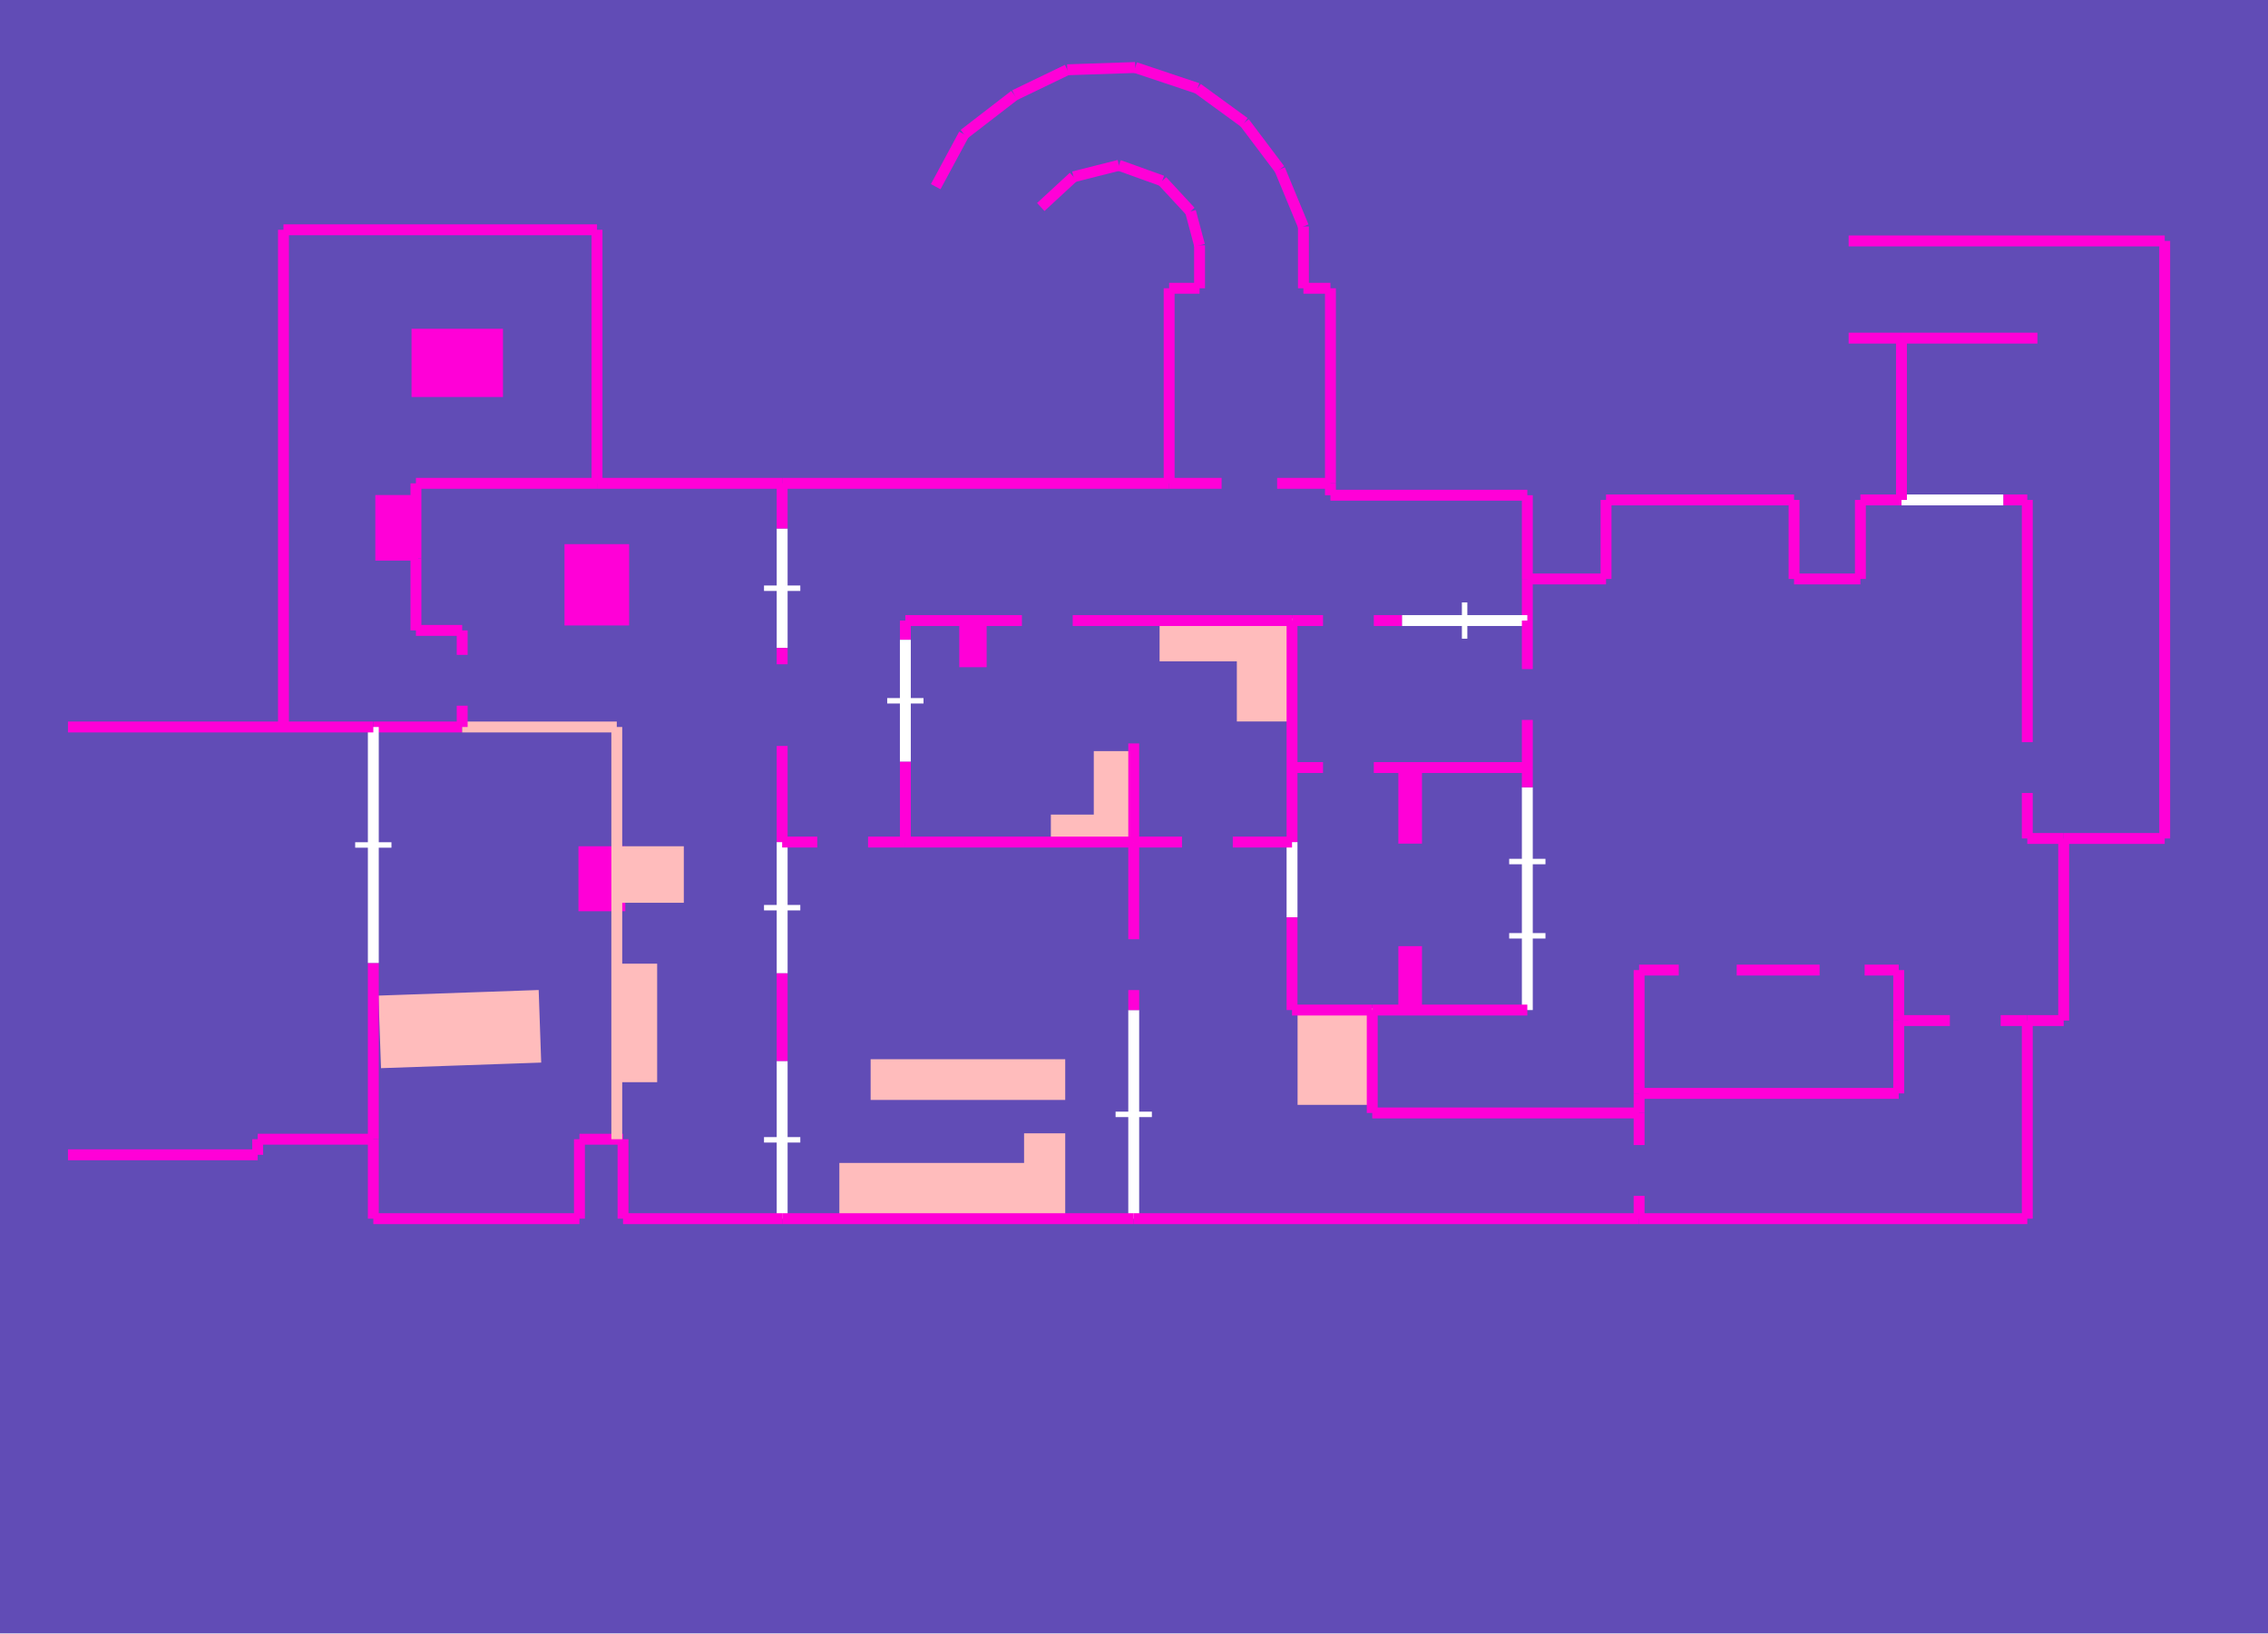
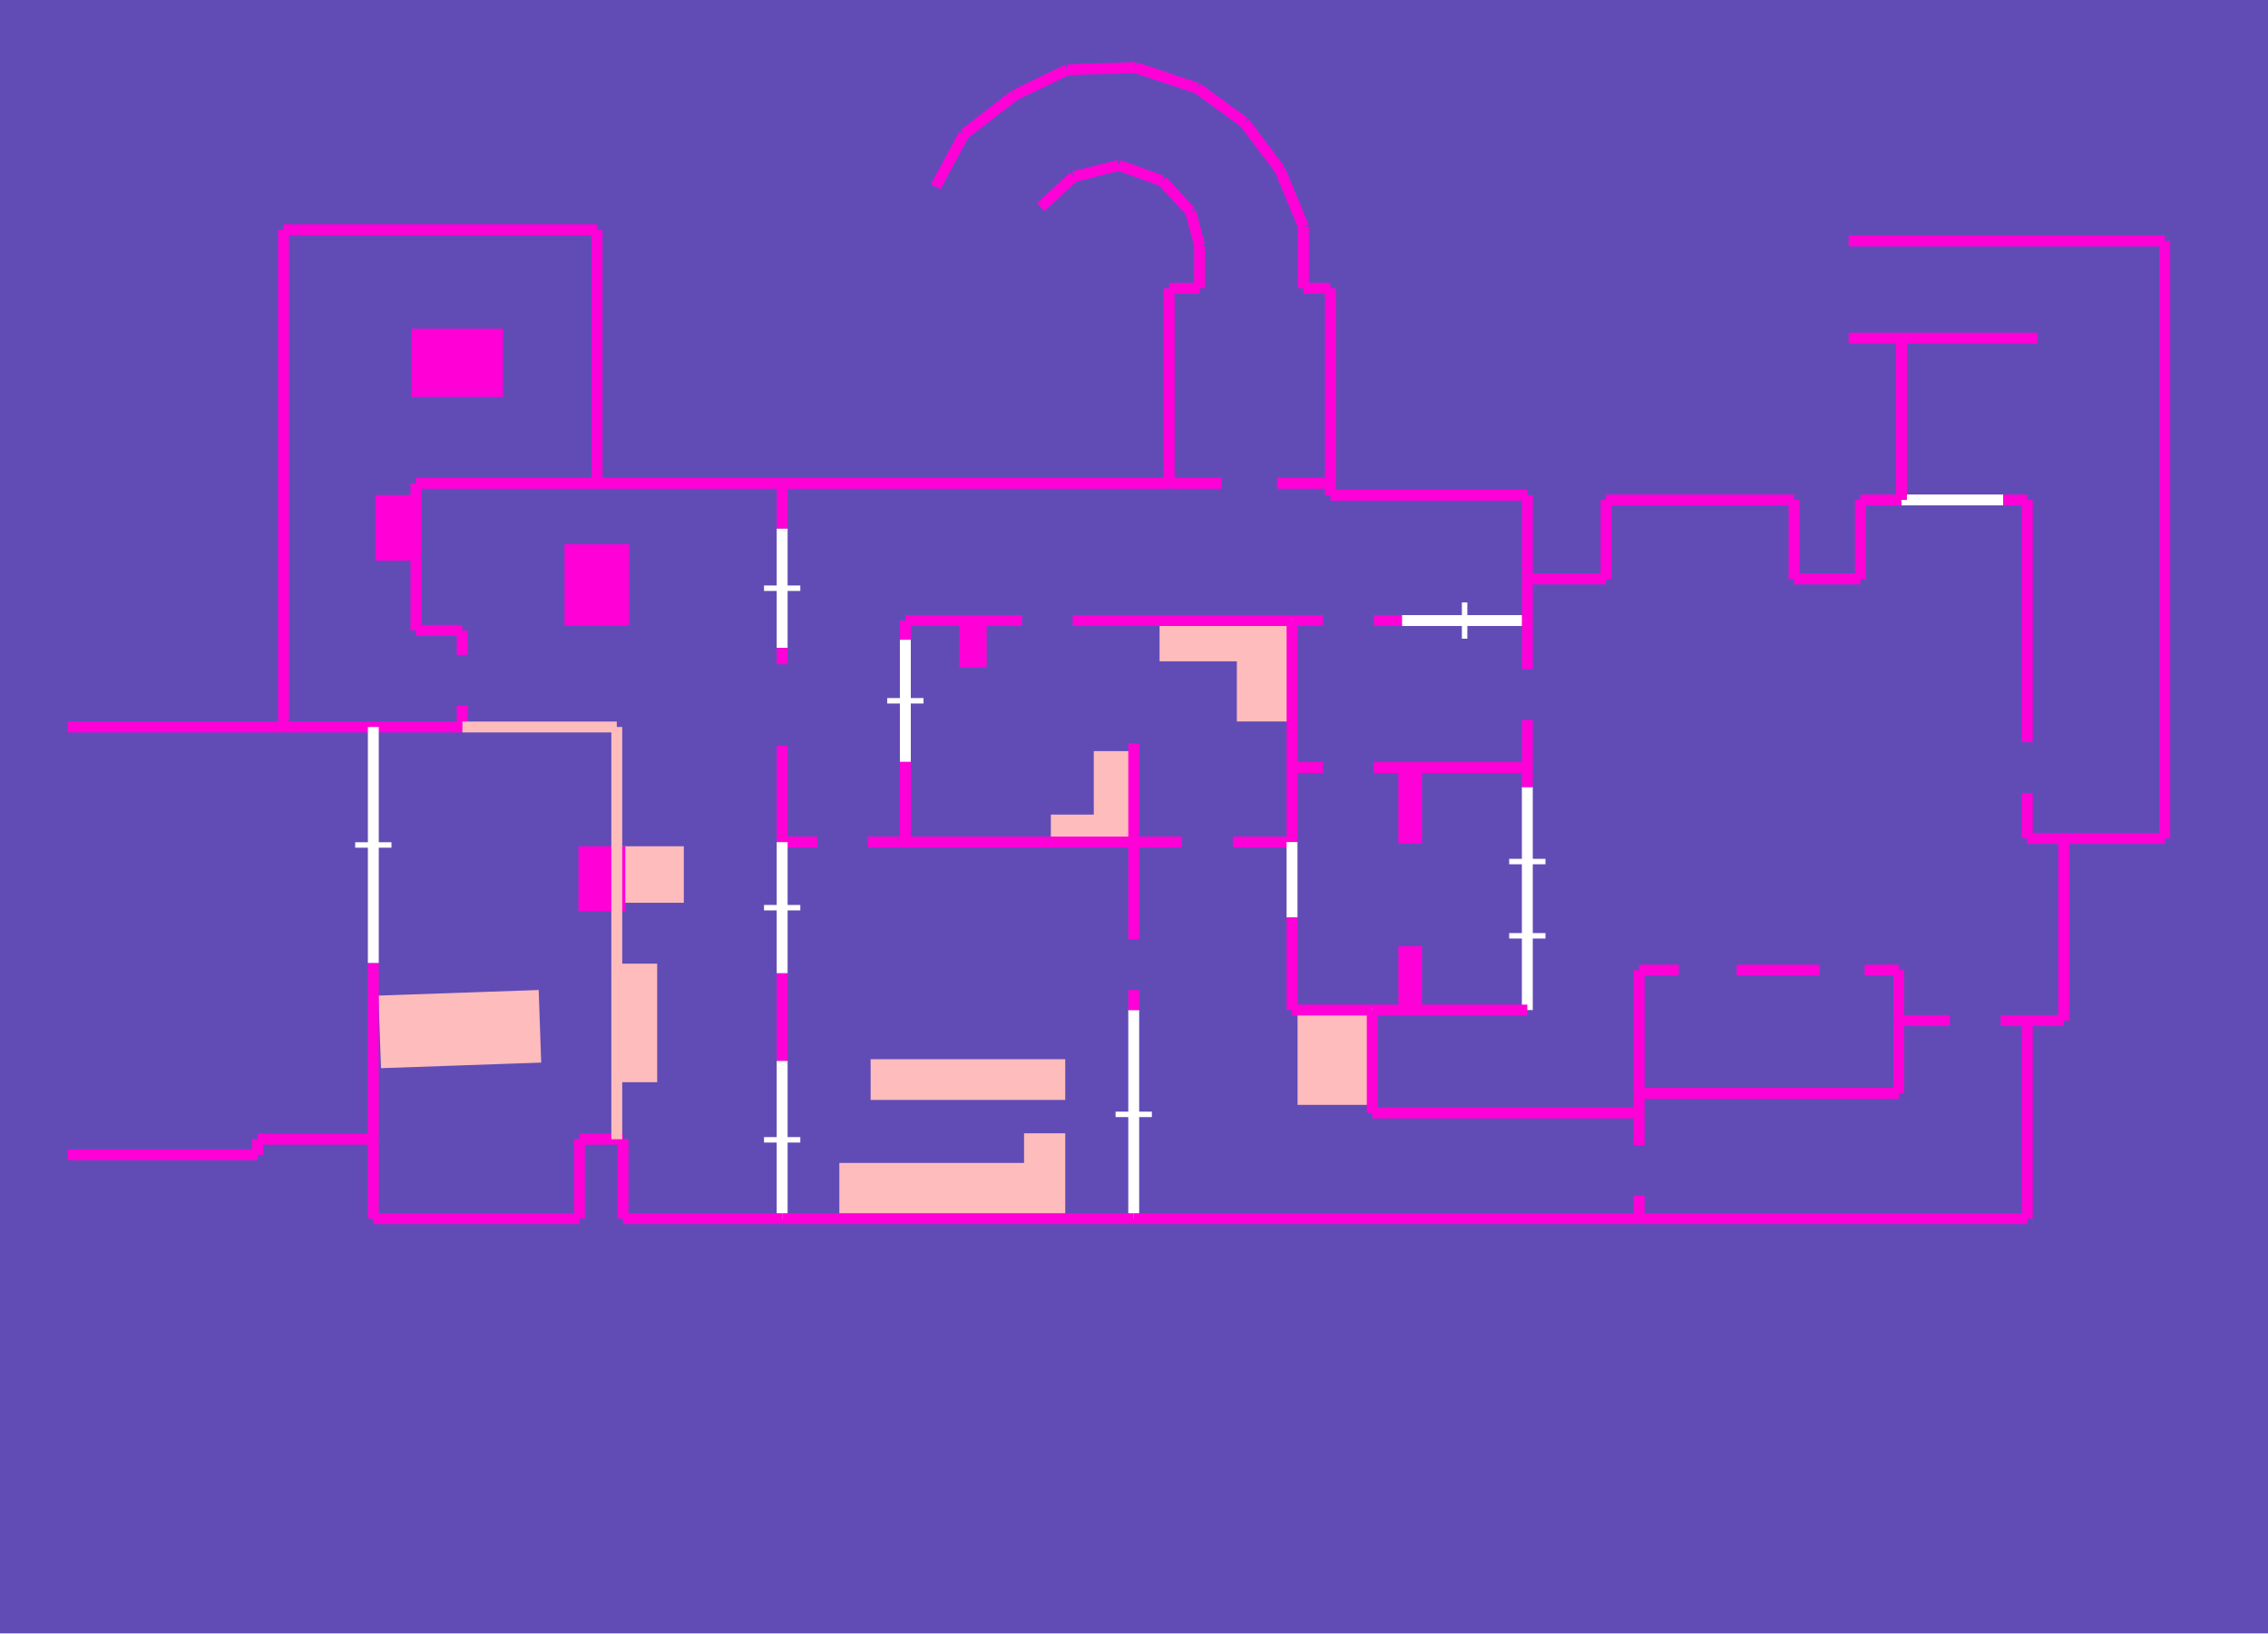
<svg xmlns="http://www.w3.org/2000/svg" viewBox="-33 -28 393 283">
  <rect fill="#614CB6" height="283" width="393" x="-33" y="-28" />
-   <path d="M156.907,-102.517 L163.453,-102.517 L163.453,-117.9 L156.907,-117.9 z" fill="#FFBCBC" stroke="#FFBCBC" stroke-width="0.75" transform="scale(1, -1)" />
+   <path d="M75.642,-66.657 L65.193,-66.657 L65.193,-79.998 L75.642,-79.998 z" fill="#FF00D7" stroke="#FF00D7" stroke-width="0.75" transform="scale(1, -1)" />
+   <path d="M213.024,-147.009 L209.684,-147.009 L209.684,-136.311 L213.024,-136.311 z" fill="#FF00D7" stroke="#FF00D7" stroke-width="0.75" transform="scale(1, -1)" />
+   <path d="M168.307,-86.207 L190.885,-86.207 L190.885,-79.52 L168.307,-79.52 z" fill="#FFBCBC" stroke="#FFBCBC" stroke-width="0.75" transform="scale(1, -1)" />
+   <path d="M32.97,-144.866 L59.98,-143.924 L60.393,-155.748 L33.383,-156.69 z" fill="#FFBCBC" stroke="#FFBCBC" stroke-width="0.75" transform="scale(1, -1)" />
  <path d="M133.6,-79.52 L137.59,-79.52 L137.59,-87.225 L133.6,-87.225 z" fill="#FF00D7" stroke="#FF00D7" stroke-width="0.75" transform="scale(1, -1)" />
+   <path d="M53.779,-29.342 L38.683,-29.342 L38.683,-40.413 L53.779,-40.413 z" fill="#FF00D7" stroke="#FF00D7" stroke-width="0.75" transform="scale(1, -1)" />
+   <path d="M118.24,-155.905 L151.207,-155.905 L151.207,-162.207 L118.24,-162.207 z" fill="#FFBCBC" stroke="#FFBCBC" stroke-width="0.75" transform="scale(1, -1)" />
  <path d="M112.818,-173.874 L144.827,-173.874 L144.827,-183.154 L112.818,-183.154 z" fill="#FFBCBC" stroke="#FFBCBC" stroke-width="0.75" transform="scale(1, -1)" />
-   <path d="M32.97,-144.866 L59.98,-143.924 L60.393,-155.748 L33.383,-156.69 z" fill="#FFBCBC" stroke="#FFBCBC" stroke-width="0.75" transform="scale(1, -1)" />
-   <path d="M192.219,-163.06 L204.782,-163.06 L204.782,-147.009 L192.219,-147.009 z" fill="#FFBCBC" stroke="#FFBCBC" stroke-width="0.75" transform="scale(1, -1)" />
-   <path d="M151.207,-168.741 L144.827,-168.741 L144.827,-183.154 L151.207,-183.154 z" fill="#FFBCBC" stroke="#FFBCBC" stroke-width="0.75" transform="scale(1, -1)" />
-   <path d="M118.24,-155.905 L151.207,-155.905 L151.207,-162.207 L118.24,-162.207 z" fill="#FFBCBC" stroke="#FFBCBC" stroke-width="0.75" transform="scale(1, -1)" />
-   <path d="M67.609,-119.004 L74.984,-119.004 L74.984,-129.511 L67.609,-129.511 z" fill="#FF00D7" stroke="#FF00D7" stroke-width="0.75" transform="scale(1, -1)" />
-   <path d="M181.697,-96.632 L190.885,-96.632 L190.885,-79.52 L181.697,-79.52 z" fill="#FFBCBC" stroke="#FFBCBC" stroke-width="0.75" transform="scale(1, -1)" />
-   <path d="M75.642,-66.657 L65.193,-66.657 L65.193,-79.998 L75.642,-79.998 z" fill="#FF00D7" stroke="#FF00D7" stroke-width="0.75" transform="scale(1, -1)" />
-   <path d="M213.024,-104.989 L209.684,-104.989 L209.684,-117.795 L213.024,-117.795 z" fill="#FF00D7" stroke="#FF00D7" stroke-width="0.75" transform="scale(1, -1)" />
-   <path d="M168.307,-86.207 L190.885,-86.207 L190.885,-79.52 L168.307,-79.52 z" fill="#FFBCBC" stroke="#FFBCBC" stroke-width="0.75" transform="scale(1, -1)" />
  <path d="M80.498,-159.132 L74.205,-159.132 L74.205,-139.347 L80.498,-139.347 z" fill="#FFBCBC" stroke="#FFBCBC" stroke-width="0.75" transform="scale(1, -1)" />
  <path d="M85.116,-119.004 L74.984,-119.004 L74.984,-128.044 L85.116,-128.044 z" fill="#FFBCBC" stroke="#FFBCBC" stroke-width="0.75" transform="scale(1, -1)" />
-   <path d="M53.779,-29.342 L38.683,-29.342 L38.683,-40.413 L53.779,-40.413 z" fill="#FF00D7" stroke="#FF00D7" stroke-width="0.75" transform="scale(1, -1)" />
+   <path d="M213.024,-104.989 L209.684,-104.989 L209.684,-117.795 L213.024,-117.795 z" fill="#FF00D7" stroke="#FF00D7" stroke-width="0.75" transform="scale(1, -1)" />
+   <path d="M192.219,-163.06 L204.782,-163.06 L204.782,-147.009 L192.219,-147.009 z" fill="#FFBCBC" stroke="#FFBCBC" stroke-width="0.75" transform="scale(1, -1)" />
+   <path d="M156.907,-102.517 L163.453,-102.517 L163.453,-117.9 L156.907,-117.9 z" fill="#FFBCBC" stroke="#FFBCBC" stroke-width="0.75" transform="scale(1, -1)" />
  <path d="M149.471,-113.517 L163.453,-113.517 L163.453,-117.9 L149.471,-117.9 z" fill="#FFBCBC" stroke="#FFBCBC" stroke-width="0.75" transform="scale(1, -1)" />
-   <path d="M213.024,-147.009 L209.684,-147.009 L209.684,-136.311 L213.024,-136.311 z" fill="#FF00D7" stroke="#FF00D7" stroke-width="0.75" transform="scale(1, -1)" />
+   <path d="M181.697,-96.632 L190.885,-96.632 L190.885,-79.52 L181.697,-79.52 z" fill="#FFBCBC" stroke="#FFBCBC" stroke-width="0.75" transform="scale(1, -1)" />
  <path d="M32.412,-58.151 L39.073,-58.151 L39.073,-68.756 L32.412,-68.756 z" fill="#FF00D7" stroke="#FF00D7" stroke-width="0.75" transform="scale(1, -1)" />
-   <path d="M174.859,-14.499 L173.291,-8.634 z" fill="none" stroke="#FF00D7" stroke-width="1.887" transform="scale(1, -1)" />
+   <path d="M67.609,-119.004 L74.984,-119.004 L74.984,-129.511 L67.609,-129.511 z" fill="#FF00D7" stroke="#FF00D7" stroke-width="0.75" transform="scale(1, -1)" />
+   <path d="M151.207,-168.741 L144.827,-168.741 L144.827,-183.154 L151.207,-183.154 z" fill="#FFBCBC" stroke="#FFBCBC" stroke-width="0.75" transform="scale(1, -1)" />
+   <path d="M169.589,-55.746 L102.533,-55.746 z" fill="none" stroke="#FF00D7" stroke-width="1.887" transform="scale(1, -1)" />
+   <path d="M129.139,-4.343 L129.139,-4.343 z" fill="none" stroke="#FF00D7" stroke-width="1.887" transform="scale(1, -1)" />
+   <path d="M31.689,-183.154 L67.405,-183.154 z" fill="none" stroke="#FF00D7" stroke-width="1.887" transform="scale(1, -1)" />
+   <path d="M296.487,-30.585 L287.333,-30.585 z" fill="none" stroke="#FF00D7" stroke-width="1.887" transform="scale(1, -1)" />
+   <path d="M178.681,-55.746 L169.589,-55.746 z" fill="none" stroke="#FF00D7" stroke-width="1.887" transform="scale(1, -1)" />
+   <path d="M11.652,-172.088 L11.652,-169.386 z" fill="none" stroke="#FF00D7" stroke-width="1.887" transform="scale(1, -1)" />
+   <path d="M16.121,-11.814 L70.451,-11.814 z" fill="none" stroke="#FF00D7" stroke-width="1.887" transform="scale(1, -1)" />
+   <path d="M67.405,-169.389 L74.96,-169.389 z" fill="none" stroke="#FF00D7" stroke-width="1.887" transform="scale(1, -1)" />
+   <path d="M245.295,-58.62 L245.295,-72.314 z" fill="none" stroke="#FF00D7" stroke-width="1.887" transform="scale(1, -1)" />
+   <path d="M163.715,16.303 L174.518,12.69 z" fill="none" stroke="#FF00D7" stroke-width="1.887" transform="scale(1, -1)" />
+   <path d="M192.858,-11.238 L192.858,-21.948 z" fill="none" stroke="#FF00D7" stroke-width="1.887" transform="scale(1, -1)" />
+   <path d="M324.597,-117.278 L342.103,-117.278 z" fill="none" stroke="#FF00D7" stroke-width="1.887" transform="scale(1, -1)" />
+   <path d="M74.96,-183.154 L74.96,-169.389 z" fill="none" stroke="#FF00D7" stroke-width="1.887" transform="scale(1, -1)" />
+   <path d="M163.453,-147.009 L163.453,-183.154 z" fill="none" stroke="#FFFFFF" stroke-width="1.887" transform="scale(1, -1)" />
+   <path d="M160.309,-165.082 L166.598,-165.082 z" fill="none" stroke="#FFFFFF" stroke-width="0.943" transform="scale(1, -1)" />
+   <path d="M173.291,-8.634 L168.389,-3.341 z" fill="none" stroke="#FF00D7" stroke-width="1.887" transform="scale(1, -1)" />
+   <path d="M47.088,-81.228 L47.088,-85.467 z" fill="none" stroke="#FF00D7" stroke-width="1.887" transform="scale(1, -1)" />
+   <path d="M47.088,-94.271 L47.088,-97.964 z" fill="none" stroke="#FF00D7" stroke-width="1.887" transform="scale(1, -1)" />
+   <path d="M289.368,-72.314 L289.368,-72.314 z" fill="none" stroke="#FF00D7" stroke-width="1.887" transform="scale(1, -1)" />
+   <path d="M142.804,11.505 L151.941,15.909 z" fill="none" stroke="#FF00D7" stroke-width="1.887" transform="scale(1, -1)" />
+   <path d="M231.655,-104.989 L231.655,-108.41 z" fill="none" stroke="#FF00D7" stroke-width="1.887" transform="scale(1, -1)" />
+   <path d="M231.655,-79.52 L209.922,-79.52 z" fill="none" stroke="#FFFFFF" stroke-width="1.887" transform="scale(1, -1)" />
+   <path d="M220.789,-76.376 L220.789,-82.664 z" fill="none" stroke="#FFFFFF" stroke-width="0.943" transform="scale(1, -1)" />
+   <path d="M102.533,-63.572 L102.533,-84.27 z" fill="none" stroke="#FFFFFF" stroke-width="1.887" transform="scale(1, -1)" />
+   <path d="M99.389,-73.921 L105.678,-73.921 z" fill="none" stroke="#FFFFFF" stroke-width="0.943" transform="scale(1, -1)" />
+   <path d="M296.487,-30.585 L320.047,-30.585 z" fill="none" stroke="#FF00D7" stroke-width="1.887" transform="scale(1, -1)" />
+   <path d="M134.04,4.746 L129.139,-4.343 z" fill="none" stroke="#FF00D7" stroke-width="1.887" transform="scale(1, -1)" />
+   <path d="M190.885,-79.52 L196.251,-79.52 z" fill="none" stroke="#FF00D7" stroke-width="1.887" transform="scale(1, -1)" />
+   <path d="M205.055,-79.52 L209.922,-79.52 z" fill="none" stroke="#FF00D7" stroke-width="1.887" transform="scale(1, -1)" />
+   <path d="M102.533,-55.746 L70.451,-55.746 z" fill="none" stroke="#FF00D7" stroke-width="1.887" transform="scale(1, -1)" />
  <path d="M134.04,4.746 L142.804,11.505 z" fill="none" stroke="#FF00D7" stroke-width="1.887" transform="scale(1, -1)" />
-   <path d="M102.533,-140.642 L102.533,-117.9 z" fill="none" stroke="#FFFFFF" stroke-width="1.887" transform="scale(1, -1)" />
-   <path d="M105.678,-129.271 L99.389,-129.271 z" fill="none" stroke="#FFFFFF" stroke-width="0.943" transform="scale(1, -1)" />
-   <path d="M251.024,-164.837 L204.782,-164.837 z" fill="none" stroke="#FF00D7" stroke-width="1.887" transform="scale(1, -1)" />
-   <path d="M31.689,-183.154 L67.405,-183.154 z" fill="none" stroke="#FF00D7" stroke-width="1.887" transform="scale(1, -1)" />
-   <path d="M151.941,15.909 L163.715,16.303 z" fill="none" stroke="#FF00D7" stroke-width="1.887" transform="scale(1, -1)" />
-   <path d="M163.715,16.303 L174.518,12.69 z" fill="none" stroke="#FF00D7" stroke-width="1.887" transform="scale(1, -1)" />
-   <path d="M318.29,-58.62 L314.13,-58.62 z" fill="none" stroke="#FF00D7" stroke-width="1.887" transform="scale(1, -1)" />
  <path d="M231.655,-108.41 L231.655,-147.009 z" fill="none" stroke="#FFFFFF" stroke-width="1.887" transform="scale(1, -1)" />
  <path d="M228.511,-121.276 L234.799,-121.276 z" fill="none" stroke="#FFFFFF" stroke-width="0.943" transform="scale(1, -1)" />
  <path d="M228.511,-134.143 L234.799,-134.143 z" fill="none" stroke="#FFFFFF" stroke-width="0.943" transform="scale(1, -1)" />
-   <path d="M289.368,-72.314 L289.368,-72.314 z" fill="none" stroke="#FF00D7" stroke-width="1.887" transform="scale(1, -1)" />
+   <path d="M123.879,-117.9 L123.879,-103.992 z" fill="none" stroke="#FF00D7" stroke-width="1.887" transform="scale(1, -1)" />
+   <path d="M190.885,-104.989 L196.251,-104.989 z" fill="none" stroke="#FF00D7" stroke-width="1.887" transform="scale(1, -1)" />
+   <path d="M205.055,-104.989 L231.655,-104.989 z" fill="none" stroke="#FF00D7" stroke-width="1.887" transform="scale(1, -1)" />
+   <path d="M296.011,-140.083 L296.011,-148.827 z" fill="none" stroke="#FF00D7" stroke-width="1.887" transform="scale(1, -1)" />
+   <path d="M151.941,15.909 L163.715,16.303 z" fill="none" stroke="#FF00D7" stroke-width="1.887" transform="scale(1, -1)" />
+   <path d="M70.451,-11.814 L70.451,-55.746 z" fill="none" stroke="#FF00D7" stroke-width="1.887" transform="scale(1, -1)" />
+   <path d="M123.879,-117.9 L163.453,-117.9 z" fill="none" stroke="#FF00D7" stroke-width="1.887" transform="scale(1, -1)" />
+   <path d="M277.874,-58.62 L245.295,-58.62 z" fill="none" stroke="#FF00D7" stroke-width="1.887" transform="scale(1, -1)" />
+   <path d="M251.024,-164.837 L204.782,-164.837 z" fill="none" stroke="#FF00D7" stroke-width="1.887" transform="scale(1, -1)" />
+   <path d="M231.655,-57.805 L197.538,-57.805 z" fill="none" stroke="#FF00D7" stroke-width="1.887" transform="scale(1, -1)" />
+   <path d="M163.453,-117.9 L171.815,-117.9 z" fill="none" stroke="#FF00D7" stroke-width="1.887" transform="scale(1, -1)" />
+   <path d="M180.619,-117.9 L190.885,-117.9 z" fill="none" stroke="#FF00D7" stroke-width="1.887" transform="scale(1, -1)" />
+   <path d="M102.533,-117.9 L108.615,-117.9 z" fill="none" stroke="#FF00D7" stroke-width="1.887" transform="scale(1, -1)" />
+   <path d="M117.419,-117.9 L123.879,-117.9 z" fill="none" stroke="#FF00D7" stroke-width="1.887" transform="scale(1, -1)" />
+   <path d="M192.858,-21.948 L197.538,-21.948 z" fill="none" stroke="#FF00D7" stroke-width="1.887" transform="scale(1, -1)" />
+   <path d="M102.533,-140.642 L102.533,-117.9 z" fill="none" stroke="#FFFFFF" stroke-width="1.887" transform="scale(1, -1)" />
+   <path d="M105.678,-129.271 L99.389,-129.271 z" fill="none" stroke="#FFFFFF" stroke-width="0.943" transform="scale(1, -1)" />
+   <path d="M296.487,-58.62 L289.368,-58.62 z" fill="none" stroke="#FF00D7" stroke-width="1.887" transform="scale(1, -1)" />
+   <path d="M70.451,-55.746 L39.073,-55.746 z" fill="none" stroke="#FF00D7" stroke-width="1.887" transform="scale(1, -1)" />
+   <path d="M11.652,-169.386 L31.689,-169.386 z" fill="none" stroke="#FF00D7" stroke-width="1.887" transform="scale(1, -1)" />
+   <path d="M190.885,-130.94 L190.885,-147.009 z" fill="none" stroke="#FF00D7" stroke-width="1.887" transform="scale(1, -1)" />
+   <path d="M277.874,-72.314 L289.368,-72.314 z" fill="none" stroke="#FF00D7" stroke-width="1.887" transform="scale(1, -1)" />
+   <path d="M342.103,-13.745 L287.333,-13.745 z" fill="none" stroke="#FF00D7" stroke-width="1.887" transform="scale(1, -1)" />
+   <path d="M174.518,12.69 L182.638,6.773 z" fill="none" stroke="#FF00D7" stroke-width="1.887" transform="scale(1, -1)" />
+   <path d="M169.589,-21.948 L174.859,-21.948 z" fill="none" stroke="#FF00D7" stroke-width="1.887" transform="scale(1, -1)" />
+   <path d="M31.689,-138.846 L31.689,-169.386 z" fill="none" stroke="#FF00D7" stroke-width="1.887" transform="scale(1, -1)" />
+   <path d="M163.453,-117.9 L163.453,-134.74 z" fill="none" stroke="#FF00D7" stroke-width="1.887" transform="scale(1, -1)" />
+   <path d="M163.453,-143.545 L163.453,-147.009 z" fill="none" stroke="#FF00D7" stroke-width="1.887" transform="scale(1, -1)" />
+   <path d="M231.655,-72.314 L231.655,-57.805 z" fill="none" stroke="#FF00D7" stroke-width="1.887" transform="scale(1, -1)" />
+   <path d="M39.073,-81.228 L47.088,-81.228 z" fill="none" stroke="#FF00D7" stroke-width="1.887" transform="scale(1, -1)" />
+   <path d="M73.877,-97.964 L47.088,-97.964 z" fill="none" stroke="#FFBCBC" stroke-width="1.887" transform="scale(1, -1)" />
+   <path d="M231.655,-79.52 L231.655,-87.935 z" fill="none" stroke="#FF00D7" stroke-width="1.887" transform="scale(1, -1)" />
+   <path d="M231.655,-96.739 L231.655,-104.989 z" fill="none" stroke="#FF00D7" stroke-width="1.887" transform="scale(1, -1)" />
+   <path d="M123.879,-79.52 L144.074,-79.52 z" fill="none" stroke="#FF00D7" stroke-width="1.887" transform="scale(1, -1)" />
+   <path d="M152.879,-79.52 L190.885,-79.52 z" fill="none" stroke="#FF00D7" stroke-width="1.887" transform="scale(1, -1)" />
+   <path d="M296.487,-58.62 L314.13,-58.62 z" fill="none" stroke="#FFFFFF" stroke-width="1.887" transform="scale(1, -1)" />
+   <path d="M277.874,-72.314 L277.874,-58.62 z" fill="none" stroke="#FF00D7" stroke-width="1.887" transform="scale(1, -1)" />
+   <path d="M102.533,-55.746 L102.533,-63.572 z" fill="none" stroke="#FF00D7" stroke-width="1.887" transform="scale(1, -1)" />
+   <path d="M318.29,-58.62 L314.13,-58.62 z" fill="none" stroke="#FF00D7" stroke-width="1.887" transform="scale(1, -1)" />
+   <path d="M-21.222,-97.964 L31.689,-97.964 z" fill="none" stroke="#FF00D7" stroke-width="1.887" transform="scale(1, -1)" />
+   <path d="M67.405,-183.154 L67.405,-169.389 z" fill="none" stroke="#FF00D7" stroke-width="1.887" transform="scale(1, -1)" />
+   <path d="M102.533,-140.642 L102.533,-155.831 z" fill="none" stroke="#FF00D7" stroke-width="1.887" transform="scale(1, -1)" />
+   <path d="M318.29,-148.827 L324.597,-148.827 z" fill="none" stroke="#FF00D7" stroke-width="1.887" transform="scale(1, -1)" />
+   <path d="M39.073,-68.756 L39.073,-81.228 z" fill="none" stroke="#FF00D7" stroke-width="1.887" transform="scale(1, -1)" />
+   <path d="M197.538,-57.805 L197.538,-55.746 z" fill="none" stroke="#FF00D7" stroke-width="1.887" transform="scale(1, -1)" />
+   <path d="M257.897,-140.083 L251.024,-140.083 z" fill="none" stroke="#FF00D7" stroke-width="1.887" transform="scale(1, -1)" />
+   <path d="M16.121,-97.964 L16.121,-11.814 z" fill="none" stroke="#FF00D7" stroke-width="1.887" transform="scale(1, -1)" />
+   <path d="M289.368,-58.62 L289.368,-72.314 z" fill="none" stroke="#FF00D7" stroke-width="1.887" transform="scale(1, -1)" />
+   <path d="M287.333,-30.585 L287.333,-30.585 z" fill="none" stroke="#FF00D7" stroke-width="1.887" transform="scale(1, -1)" />
+   <path d="M182.638,6.773 L188.761,-1.346 z" fill="none" stroke="#FF00D7" stroke-width="1.887" transform="scale(1, -1)" />
+   <path d="M174.859,-14.499 L174.859,-21.948 z" fill="none" stroke="#FF00D7" stroke-width="1.887" transform="scale(1, -1)" />
+   <path d="M231.655,-57.805 L231.655,-57.805 z" fill="none" stroke="#FF00D7" stroke-width="1.887" transform="scale(1, -1)" />
+   <path d="M174.859,-14.499 L173.291,-8.634 z" fill="none" stroke="#FF00D7" stroke-width="1.887" transform="scale(1, -1)" />
+   <path d="M251.024,-183.154 L318.29,-183.154 z" fill="none" stroke="#FF00D7" stroke-width="1.887" transform="scale(1, -1)" />
+   <path d="M190.885,-147.009 L204.782,-147.009 z" fill="none" stroke="#FF00D7" stroke-width="1.887" transform="scale(1, -1)" />
+   <path d="M47.088,-97.964 L31.689,-97.964 z" fill="none" stroke="#FF00D7" stroke-width="1.887" transform="scale(1, -1)" />
+   <path d="M251.024,-161.449 L296.011,-161.449 z" fill="none" stroke="#FF00D7" stroke-width="1.887" transform="scale(1, -1)" />
+   <path d="M160.889,-0.641 L153.021,-2.627 z" fill="none" stroke="#FF00D7" stroke-width="1.887" transform="scale(1, -1)" />
+   <path d="M188.761,-1.346 L192.858,-11.238 z" fill="none" stroke="#FF00D7" stroke-width="1.887" transform="scale(1, -1)" />
  <path d="M102.533,-155.831 L102.533,-183.154 z" fill="none" stroke="#FFFFFF" stroke-width="1.887" transform="scale(1, -1)" />
  <path d="M99.389,-169.492 L105.678,-169.492 z" fill="none" stroke="#FFFFFF" stroke-width="0.943" transform="scale(1, -1)" />
+   <path d="M290.103,-140.083 L296.011,-140.083 z" fill="none" stroke="#FF00D7" stroke-width="1.887" transform="scale(1, -1)" />
+   <path d="M73.877,-169.389 L73.877,-97.964 z" fill="none" stroke="#FFBCBC" stroke-width="1.887" transform="scale(1, -1)" />
+   <path d="M39.073,-68.756 L39.073,-55.746 z" fill="none" stroke="#FF00D7" stroke-width="1.887" transform="scale(1, -1)" />
+   <path d="M282.305,-140.083 L267.936,-140.083 z" fill="none" stroke="#FF00D7" stroke-width="1.887" transform="scale(1, -1)" />
+   <path d="M318.29,-183.154 L318.29,-148.827 z" fill="none" stroke="#FF00D7" stroke-width="1.887" transform="scale(1, -1)" />
  <path d="M324.597,-148.827 L324.597,-117.278 z" fill="none" stroke="#FF00D7" stroke-width="1.887" transform="scale(1, -1)" />
-   <path d="M192.858,-21.948 L197.538,-21.948 z" fill="none" stroke="#FF00D7" stroke-width="1.887" transform="scale(1, -1)" />
-   <path d="M231.655,-57.805 L231.655,-57.805 z" fill="none" stroke="#FF00D7" stroke-width="1.887" transform="scale(1, -1)" />
-   <path d="M102.533,-55.746 L70.451,-55.746 z" fill="none" stroke="#FF00D7" stroke-width="1.887" transform="scale(1, -1)" />
-   <path d="M296.487,-58.62 L314.13,-58.62 z" fill="none" stroke="#FFFFFF" stroke-width="1.887" transform="scale(1, -1)" />
+   <path d="M197.538,-21.948 L197.538,-55.746 z" fill="none" stroke="#FF00D7" stroke-width="1.887" transform="scale(1, -1)" />
+   <path d="M318.29,-117.278 L318.29,-109.4 z" fill="none" stroke="#FF00D7" stroke-width="1.887" transform="scale(1, -1)" />
+   <path d="M318.29,-100.596 L318.29,-58.62 z" fill="none" stroke="#FF00D7" stroke-width="1.887" transform="scale(1, -1)" />
+   <path d="M31.689,-169.386 L31.689,-183.154 z" fill="none" stroke="#FF00D7" stroke-width="1.887" transform="scale(1, -1)" />
+   <path d="M197.538,-55.746 L188.302,-55.746 z" fill="none" stroke="#FF00D7" stroke-width="1.887" transform="scale(1, -1)" />
+   <path d="M251.024,-161.449 L251.024,-164.837 z" fill="none" stroke="#FF00D7" stroke-width="1.887" transform="scale(1, -1)" />
+   <path d="M102.533,-84.27 L102.533,-87.097 z" fill="none" stroke="#FF00D7" stroke-width="1.887" transform="scale(1, -1)" />
+   <path d="M102.533,-101.247 L102.533,-117.9 z" fill="none" stroke="#FF00D7" stroke-width="1.887" transform="scale(1, -1)" />
+   <path d="M31.689,-138.846 L31.689,-97.964 z" fill="none" stroke="#FFFFFF" stroke-width="1.887" transform="scale(1, -1)" />
+   <path d="M34.833,-118.405 L28.545,-118.405 z" fill="none" stroke="#FFFFFF" stroke-width="0.943" transform="scale(1, -1)" />
+   <path d="M163.453,-117.9 L163.453,-100.811 z" fill="none" stroke="#FF00D7" stroke-width="1.887" transform="scale(1, -1)" />
+   <path d="M324.597,-117.278 L318.29,-117.278 z" fill="none" stroke="#FF00D7" stroke-width="1.887" transform="scale(1, -1)" />
+   <path d="M245.295,-72.314 L231.655,-72.314 z" fill="none" stroke="#FF00D7" stroke-width="1.887" transform="scale(1, -1)" />
+   <path d="M102.533,-183.154 L163.453,-183.154 z" fill="none" stroke="#FF00D7" stroke-width="1.887" transform="scale(1, -1)" />
+   <path d="M251.024,-140.083 L251.024,-161.449 z" fill="none" stroke="#FF00D7" stroke-width="1.887" transform="scale(1, -1)" />
+   <path d="M204.782,-164.837 L204.782,-147.009 z" fill="none" stroke="#FF00D7" stroke-width="1.887" transform="scale(1, -1)" />
+   <path d="M153.021,-2.627 L147.345,-7.868 z" fill="none" stroke="#FF00D7" stroke-width="1.887" transform="scale(1, -1)" />
+   <path d="M296.011,-161.449 L296.011,-148.827 z" fill="none" stroke="#FF00D7" stroke-width="1.887" transform="scale(1, -1)" />
+   <path d="M190.885,-79.52 L190.885,-117.9 z" fill="none" stroke="#FF00D7" stroke-width="1.887" transform="scale(1, -1)" />
  <path d="M296.487,-30.585 L296.487,-58.62 z" fill="none" stroke="#FF00D7" stroke-width="1.887" transform="scale(1, -1)" />
-   <path d="M231.655,-72.314 L231.655,-79.52 z" fill="none" stroke="#FF00D7" stroke-width="1.887" transform="scale(1, -1)" />
-   <path d="M289.368,-58.62 L289.368,-72.314 z" fill="none" stroke="#FF00D7" stroke-width="1.887" transform="scale(1, -1)" />
-   <path d="M102.533,-117.9 L108.615,-117.9 z" fill="none" stroke="#FF00D7" stroke-width="1.887" transform="scale(1, -1)" />
-   <path d="M117.419,-117.9 L123.879,-117.9 z" fill="none" stroke="#FF00D7" stroke-width="1.887" transform="scale(1, -1)" />
-   <path d="M190.885,-147.009 L204.782,-147.009 z" fill="none" stroke="#FF00D7" stroke-width="1.887" transform="scale(1, -1)" />
-   <path d="M74.96,-183.154 L74.96,-169.389 z" fill="none" stroke="#FF00D7" stroke-width="1.887" transform="scale(1, -1)" />
-   <path d="M168.389,-3.341 L160.889,-0.641 z" fill="none" stroke="#FF00D7" stroke-width="1.887" transform="scale(1, -1)" />
-   <path d="M277.874,-72.314 L277.874,-58.62 z" fill="none" stroke="#FF00D7" stroke-width="1.887" transform="scale(1, -1)" />
-   <path d="M182.638,6.773 L188.761,-1.346 z" fill="none" stroke="#FF00D7" stroke-width="1.887" transform="scale(1, -1)" />
-   <path d="M231.655,-79.52 L209.922,-79.52 z" fill="none" stroke="#FFFFFF" stroke-width="1.887" transform="scale(1, -1)" />
-   <path d="M220.789,-76.376 L220.789,-82.664 z" fill="none" stroke="#FFFFFF" stroke-width="0.943" transform="scale(1, -1)" />
-   <path d="M160.889,-0.641 L153.021,-2.627 z" fill="none" stroke="#FF00D7" stroke-width="1.887" transform="scale(1, -1)" />
-   <path d="M142.804,11.505 L151.941,15.909 z" fill="none" stroke="#FF00D7" stroke-width="1.887" transform="scale(1, -1)" />
-   <path d="M123.879,-79.52 L123.879,-82.855 z" fill="none" stroke="#FF00D7" stroke-width="1.887" transform="scale(1, -1)" />
-   <path d="M39.073,-68.756 L39.073,-81.228 z" fill="none" stroke="#FF00D7" stroke-width="1.887" transform="scale(1, -1)" />
-   <path d="M290.103,-140.083 L296.011,-140.083 z" fill="none" stroke="#FF00D7" stroke-width="1.887" transform="scale(1, -1)" />
-   <path d="M123.879,-117.9 L163.453,-117.9 z" fill="none" stroke="#FF00D7" stroke-width="1.887" transform="scale(1, -1)" />
-   <path d="M251.024,-161.449 L296.011,-161.449 z" fill="none" stroke="#FF00D7" stroke-width="1.887" transform="scale(1, -1)" />
-   <path d="M251.024,-183.154 L318.29,-183.154 z" fill="none" stroke="#FF00D7" stroke-width="1.887" transform="scale(1, -1)" />
-   <path d="M31.689,-169.386 L31.689,-183.154 z" fill="none" stroke="#FF00D7" stroke-width="1.887" transform="scale(1, -1)" />
-   <path d="M277.874,-72.314 L289.368,-72.314 z" fill="none" stroke="#FF00D7" stroke-width="1.887" transform="scale(1, -1)" />
  <path d="M190.885,-117.9 L190.885,-130.94 z" fill="none" stroke="#FFFFFF" stroke-width="1.887" transform="scale(1, -1)" />
-   <path d="M163.453,-147.009 L163.453,-183.154 z" fill="none" stroke="#FFFFFF" stroke-width="1.887" transform="scale(1, -1)" />
-   <path d="M160.309,-165.082 L166.598,-165.082 z" fill="none" stroke="#FFFFFF" stroke-width="0.943" transform="scale(1, -1)" />
-   <path d="M197.538,-21.948 L197.538,-55.746 z" fill="none" stroke="#FF00D7" stroke-width="1.887" transform="scale(1, -1)" />
-   <path d="M47.088,-97.964 L31.689,-97.964 z" fill="none" stroke="#FF00D7" stroke-width="1.887" transform="scale(1, -1)" />
-   <path d="M231.655,-104.989 L231.655,-108.41 z" fill="none" stroke="#FF00D7" stroke-width="1.887" transform="scale(1, -1)" />
-   <path d="M70.451,-11.814 L70.451,-55.746 z" fill="none" stroke="#FF00D7" stroke-width="1.887" transform="scale(1, -1)" />
-   <path d="M16.121,-11.814 L70.451,-11.814 z" fill="none" stroke="#FF00D7" stroke-width="1.887" transform="scale(1, -1)" />
-   <path d="M190.885,-79.52 L196.251,-79.52 z" fill="none" stroke="#FF00D7" stroke-width="1.887" transform="scale(1, -1)" />
-   <path d="M205.055,-79.52 L209.922,-79.52 z" fill="none" stroke="#FF00D7" stroke-width="1.887" transform="scale(1, -1)" />
+   <path d="M-21.222,-172.088 L11.652,-172.088 z" fill="none" stroke="#FF00D7" stroke-width="1.887" transform="scale(1, -1)" />
  <path d="M74.96,-183.154 L102.533,-183.154 z" fill="none" stroke="#FF00D7" stroke-width="1.887" transform="scale(1, -1)" />
-   <path d="M324.597,-117.278 L342.103,-117.278 z" fill="none" stroke="#FF00D7" stroke-width="1.887" transform="scale(1, -1)" />
-   <path d="M-21.222,-172.088 L11.652,-172.088 z" fill="none" stroke="#FF00D7" stroke-width="1.887" transform="scale(1, -1)" />
-   <path d="M190.885,-104.989 L196.251,-104.989 z" fill="none" stroke="#FF00D7" stroke-width="1.887" transform="scale(1, -1)" />
-   <path d="M205.055,-104.989 L231.655,-104.989 z" fill="none" stroke="#FF00D7" stroke-width="1.887" transform="scale(1, -1)" />
-   <path d="M231.655,-72.314 L231.655,-57.805 z" fill="none" stroke="#FF00D7" stroke-width="1.887" transform="scale(1, -1)" />
  <path d="M169.589,-21.948 L169.589,-55.746 z" fill="none" stroke="#FF00D7" stroke-width="1.887" transform="scale(1, -1)" />
-   <path d="M163.453,-117.9 L163.453,-134.74 z" fill="none" stroke="#FF00D7" stroke-width="1.887" transform="scale(1, -1)" />
-   <path d="M163.453,-143.545 L163.453,-147.009 z" fill="none" stroke="#FF00D7" stroke-width="1.887" transform="scale(1, -1)" />
-   <path d="M245.295,-72.314 L231.655,-72.314 z" fill="none" stroke="#FF00D7" stroke-width="1.887" transform="scale(1, -1)" />
-   <path d="M31.689,-138.846 L31.689,-169.386 z" fill="none" stroke="#FF00D7" stroke-width="1.887" transform="scale(1, -1)" />
-   <path d="M277.874,-58.62 L245.295,-58.62 z" fill="none" stroke="#FF00D7" stroke-width="1.887" transform="scale(1, -1)" />
-   <path d="M102.533,-183.154 L163.453,-183.154 z" fill="none" stroke="#FF00D7" stroke-width="1.887" transform="scale(1, -1)" />
-   <path d="M178.681,-55.746 L169.589,-55.746 z" fill="none" stroke="#FF00D7" stroke-width="1.887" transform="scale(1, -1)" />
-   <path d="M134.04,4.746 L129.139,-4.343 z" fill="none" stroke="#FF00D7" stroke-width="1.887" transform="scale(1, -1)" />
-   <path d="M16.121,-97.964 L16.121,-11.814 z" fill="none" stroke="#FF00D7" stroke-width="1.887" transform="scale(1, -1)" />
+   <path d="M204.782,-147.009 L231.655,-147.009 z" fill="none" stroke="#FF00D7" stroke-width="1.887" transform="scale(1, -1)" />
  <path d="M251.024,-164.837 L251.024,-170.398 z" fill="none" stroke="#FF00D7" stroke-width="1.887" transform="scale(1, -1)" />
  <path d="M251.024,-179.202 L251.024,-183.154 z" fill="none" stroke="#FF00D7" stroke-width="1.887" transform="scale(1, -1)" />
-   <path d="M282.305,-140.083 L267.936,-140.083 z" fill="none" stroke="#FF00D7" stroke-width="1.887" transform="scale(1, -1)" />
-   <path d="M324.597,-117.278 L318.29,-117.278 z" fill="none" stroke="#FF00D7" stroke-width="1.887" transform="scale(1, -1)" />
-   <path d="M169.589,-21.948 L174.859,-21.948 z" fill="none" stroke="#FF00D7" stroke-width="1.887" transform="scale(1, -1)" />
-   <path d="M296.011,-161.449 L296.011,-148.827 z" fill="none" stroke="#FF00D7" stroke-width="1.887" transform="scale(1, -1)" />
-   <path d="M296.487,-30.585 L320.047,-30.585 z" fill="none" stroke="#FF00D7" stroke-width="1.887" transform="scale(1, -1)" />
-   <path d="M73.877,-97.964 L47.088,-97.964 z" fill="none" stroke="#FFBCBC" stroke-width="1.887" transform="scale(1, -1)" />
-   <path d="M174.859,-14.499 L174.859,-21.948 z" fill="none" stroke="#FF00D7" stroke-width="1.887" transform="scale(1, -1)" />
-   <path d="M251.024,-161.449 L251.024,-164.837 z" fill="none" stroke="#FF00D7" stroke-width="1.887" transform="scale(1, -1)" />
-   <path d="M231.655,-79.52 L231.655,-87.935 z" fill="none" stroke="#FF00D7" stroke-width="1.887" transform="scale(1, -1)" />
-   <path d="M231.655,-96.739 L231.655,-104.989 z" fill="none" stroke="#FF00D7" stroke-width="1.887" transform="scale(1, -1)" />
-   <path d="M169.589,-55.746 L102.533,-55.746 z" fill="none" stroke="#FF00D7" stroke-width="1.887" transform="scale(1, -1)" />
-   <path d="M153.021,-2.627 L147.345,-7.868 z" fill="none" stroke="#FF00D7" stroke-width="1.887" transform="scale(1, -1)" />
-   <path d="M231.655,-57.805 L197.538,-57.805 z" fill="none" stroke="#FF00D7" stroke-width="1.887" transform="scale(1, -1)" />
-   <path d="M11.652,-169.386 L31.689,-169.386 z" fill="none" stroke="#FF00D7" stroke-width="1.887" transform="scale(1, -1)" />
-   <path d="M296.011,-140.083 L296.011,-148.827 z" fill="none" stroke="#FF00D7" stroke-width="1.887" transform="scale(1, -1)" />
-   <path d="M296.487,-58.62 L289.368,-58.62 z" fill="none" stroke="#FF00D7" stroke-width="1.887" transform="scale(1, -1)" />
-   <path d="M39.073,-68.756 L39.073,-55.746 z" fill="none" stroke="#FF00D7" stroke-width="1.887" transform="scale(1, -1)" />
-   <path d="M287.333,-30.585 L287.333,-30.585 z" fill="none" stroke="#FF00D7" stroke-width="1.887" transform="scale(1, -1)" />
-   <path d="M123.879,-79.52 L144.074,-79.52 z" fill="none" stroke="#FF00D7" stroke-width="1.887" transform="scale(1, -1)" />
-   <path d="M152.879,-79.52 L190.885,-79.52 z" fill="none" stroke="#FF00D7" stroke-width="1.887" transform="scale(1, -1)" />
-   <path d="M163.453,-117.9 L163.453,-100.811 z" fill="none" stroke="#FF00D7" stroke-width="1.887" transform="scale(1, -1)" />
-   <path d="M342.103,-13.745 L287.333,-13.745 z" fill="none" stroke="#FF00D7" stroke-width="1.887" transform="scale(1, -1)" />
-   <path d="M190.885,-130.94 L190.885,-147.009 z" fill="none" stroke="#FF00D7" stroke-width="1.887" transform="scale(1, -1)" />
-   <path d="M251.024,-140.083 L251.024,-161.449 z" fill="none" stroke="#FF00D7" stroke-width="1.887" transform="scale(1, -1)" />
-   <path d="M296.487,-30.585 L287.333,-30.585 z" fill="none" stroke="#FF00D7" stroke-width="1.887" transform="scale(1, -1)" />
-   <path d="M197.538,-55.746 L188.302,-55.746 z" fill="none" stroke="#FF00D7" stroke-width="1.887" transform="scale(1, -1)" />
-   <path d="M31.689,-138.846 L31.689,-97.964 z" fill="none" stroke="#FFFFFF" stroke-width="1.887" transform="scale(1, -1)" />
-   <path d="M34.833,-118.405 L28.545,-118.405 z" fill="none" stroke="#FFFFFF" stroke-width="0.943" transform="scale(1, -1)" />
+   <path d="M123.879,-79.52 L123.879,-82.855 z" fill="none" stroke="#FF00D7" stroke-width="1.887" transform="scale(1, -1)" />
+   <path d="M231.655,-72.314 L231.655,-79.52 z" fill="none" stroke="#FF00D7" stroke-width="1.887" transform="scale(1, -1)" />
  <path d="M318.29,-148.827 L313.676,-148.827 z" fill="none" stroke="#FF00D7" stroke-width="1.887" transform="scale(1, -1)" />
  <path d="M304.872,-148.827 L296.011,-148.827 z" fill="none" stroke="#FF00D7" stroke-width="1.887" transform="scale(1, -1)" />
-   <path d="M102.533,-63.572 L102.533,-84.27 z" fill="none" stroke="#FFFFFF" stroke-width="1.887" transform="scale(1, -1)" />
-   <path d="M99.389,-73.921 L105.678,-73.921 z" fill="none" stroke="#FFFFFF" stroke-width="0.943" transform="scale(1, -1)" />
-   <path d="M318.29,-148.827 L324.597,-148.827 z" fill="none" stroke="#FF00D7" stroke-width="1.887" transform="scale(1, -1)" />
-   <path d="M257.897,-140.083 L251.024,-140.083 z" fill="none" stroke="#FF00D7" stroke-width="1.887" transform="scale(1, -1)" />
-   <path d="M102.533,-140.642 L102.533,-155.831 z" fill="none" stroke="#FF00D7" stroke-width="1.887" transform="scale(1, -1)" />
+   <path d="M342.103,-117.278 L342.103,-13.745 z" fill="none" stroke="#FF00D7" stroke-width="1.887" transform="scale(1, -1)" />
  <path d="M123.879,-82.855 L123.879,-103.992 z" fill="none" stroke="#FFFFFF" stroke-width="1.887" transform="scale(1, -1)" />
  <path d="M120.735,-93.423 L127.023,-93.423 z" fill="none" stroke="#FFFFFF" stroke-width="0.943" transform="scale(1, -1)" />
-   <path d="M204.782,-147.009 L231.655,-147.009 z" fill="none" stroke="#FF00D7" stroke-width="1.887" transform="scale(1, -1)" />
-   <path d="M204.782,-164.837 L204.782,-147.009 z" fill="none" stroke="#FF00D7" stroke-width="1.887" transform="scale(1, -1)" />
-   <path d="M163.453,-117.9 L171.815,-117.9 z" fill="none" stroke="#FF00D7" stroke-width="1.887" transform="scale(1, -1)" />
-   <path d="M180.619,-117.9 L190.885,-117.9 z" fill="none" stroke="#FF00D7" stroke-width="1.887" transform="scale(1, -1)" />
-   <path d="M67.405,-169.389 L74.96,-169.389 z" fill="none" stroke="#FF00D7" stroke-width="1.887" transform="scale(1, -1)" />
-   <path d="M174.518,12.69 L182.638,6.773 z" fill="none" stroke="#FF00D7" stroke-width="1.887" transform="scale(1, -1)" />
-   <path d="M197.538,-57.805 L197.538,-55.746 z" fill="none" stroke="#FF00D7" stroke-width="1.887" transform="scale(1, -1)" />
-   <path d="M342.103,-117.278 L342.103,-13.745 z" fill="none" stroke="#FF00D7" stroke-width="1.887" transform="scale(1, -1)" />
-   <path d="M192.858,-11.238 L192.858,-21.948 z" fill="none" stroke="#FF00D7" stroke-width="1.887" transform="scale(1, -1)" />
-   <path d="M39.073,-81.228 L47.088,-81.228 z" fill="none" stroke="#FF00D7" stroke-width="1.887" transform="scale(1, -1)" />
-   <path d="M188.761,-1.346 L192.858,-11.238 z" fill="none" stroke="#FF00D7" stroke-width="1.887" transform="scale(1, -1)" />
+   <path d="M168.389,-3.341 L160.889,-0.641 z" fill="none" stroke="#FF00D7" stroke-width="1.887" transform="scale(1, -1)" />
  <path d="M163.453,-183.154 L251.024,-183.154 z" fill="none" stroke="#FF00D7" stroke-width="1.887" transform="scale(1, -1)" />
-   <path d="M73.877,-169.389 L73.877,-97.964 z" fill="none" stroke="#FFBCBC" stroke-width="1.887" transform="scale(1, -1)" />
-   <path d="M102.533,-55.746 L102.533,-63.572 z" fill="none" stroke="#FF00D7" stroke-width="1.887" transform="scale(1, -1)" />
-   <path d="M190.885,-79.52 L190.885,-117.9 z" fill="none" stroke="#FF00D7" stroke-width="1.887" transform="scale(1, -1)" />
-   <path d="M70.451,-55.746 L39.073,-55.746 z" fill="none" stroke="#FF00D7" stroke-width="1.887" transform="scale(1, -1)" />
-   <path d="M11.652,-172.088 L11.652,-169.386 z" fill="none" stroke="#FF00D7" stroke-width="1.887" transform="scale(1, -1)" />
-   <path d="M123.879,-117.9 L123.879,-103.992 z" fill="none" stroke="#FF00D7" stroke-width="1.887" transform="scale(1, -1)" />
-   <path d="M318.29,-117.278 L318.29,-109.4 z" fill="none" stroke="#FF00D7" stroke-width="1.887" transform="scale(1, -1)" />
-   <path d="M318.29,-100.596 L318.29,-58.62 z" fill="none" stroke="#FF00D7" stroke-width="1.887" transform="scale(1, -1)" />
-   <path d="M245.295,-58.62 L245.295,-72.314 z" fill="none" stroke="#FF00D7" stroke-width="1.887" transform="scale(1, -1)" />
-   <path d="M129.139,-4.343 L129.139,-4.343 z" fill="none" stroke="#FF00D7" stroke-width="1.887" transform="scale(1, -1)" />
-   <path d="M102.533,-84.27 L102.533,-87.097 z" fill="none" stroke="#FF00D7" stroke-width="1.887" transform="scale(1, -1)" />
-   <path d="M102.533,-101.247 L102.533,-117.9 z" fill="none" stroke="#FF00D7" stroke-width="1.887" transform="scale(1, -1)" />
-   <path d="M67.405,-183.154 L67.405,-169.389 z" fill="none" stroke="#FF00D7" stroke-width="1.887" transform="scale(1, -1)" />
-   <path d="M-21.222,-97.964 L31.689,-97.964 z" fill="none" stroke="#FF00D7" stroke-width="1.887" transform="scale(1, -1)" />
-   <path d="M318.29,-183.154 L318.29,-148.827 z" fill="none" stroke="#FF00D7" stroke-width="1.887" transform="scale(1, -1)" />
-   <path d="M47.088,-81.228 L47.088,-85.467 z" fill="none" stroke="#FF00D7" stroke-width="1.887" transform="scale(1, -1)" />
-   <path d="M47.088,-94.271 L47.088,-97.964 z" fill="none" stroke="#FF00D7" stroke-width="1.887" transform="scale(1, -1)" />
-   <path d="M173.291,-8.634 L168.389,-3.341 z" fill="none" stroke="#FF00D7" stroke-width="1.887" transform="scale(1, -1)" />
</svg>
